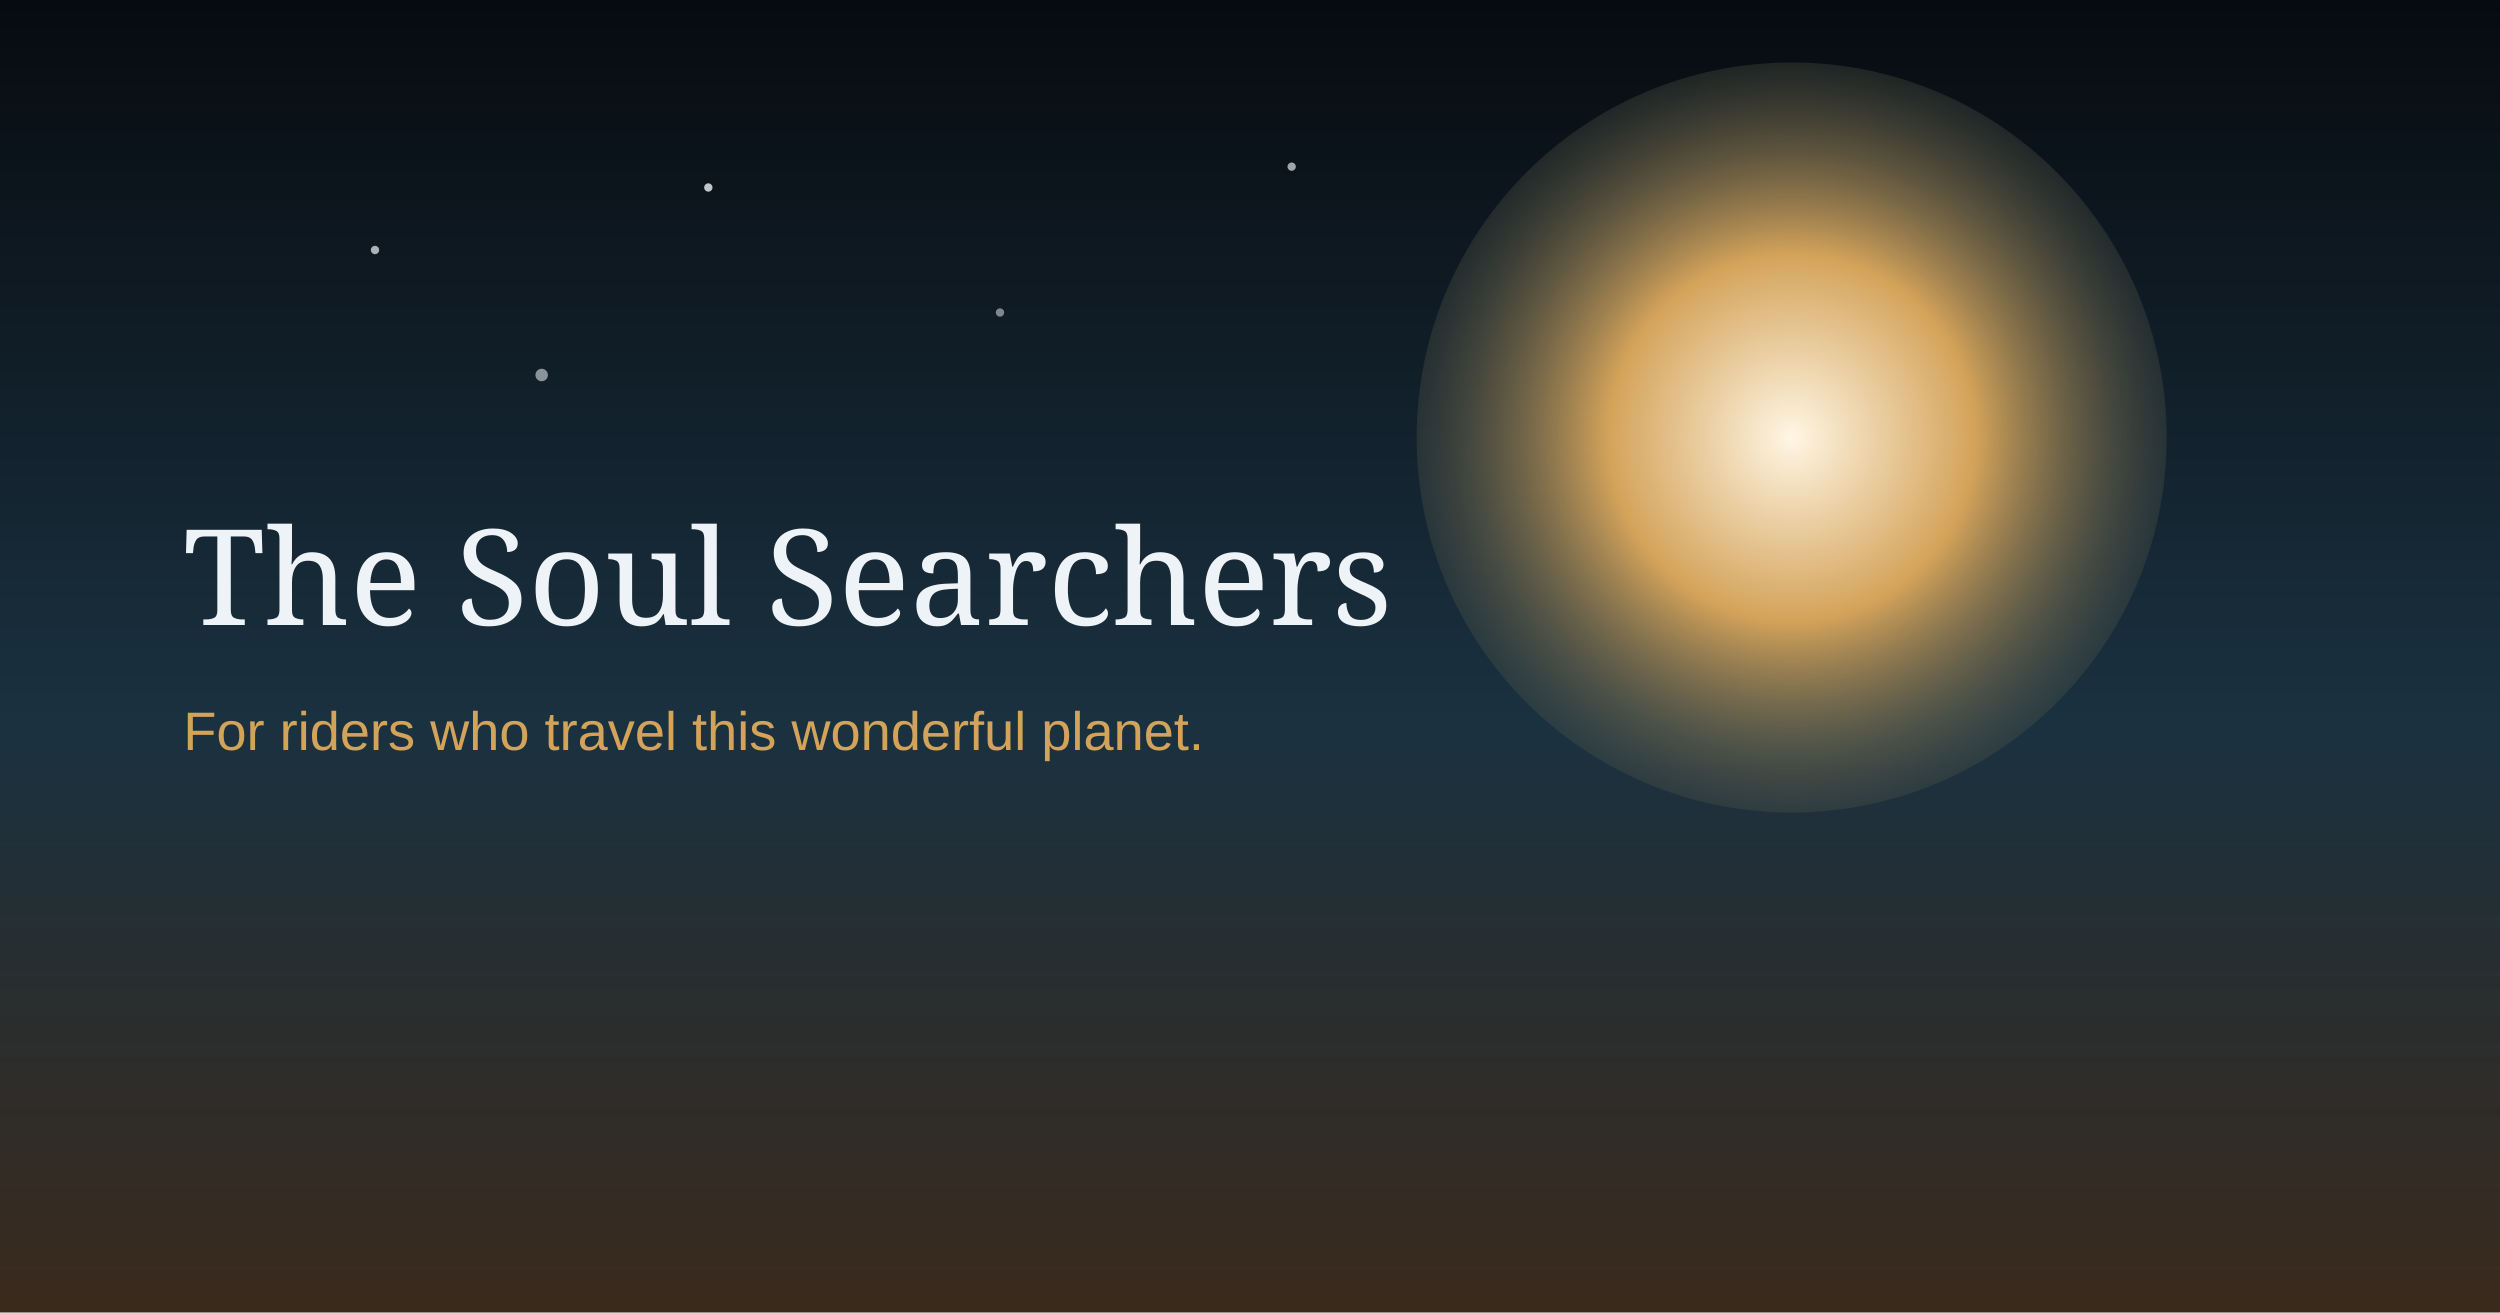
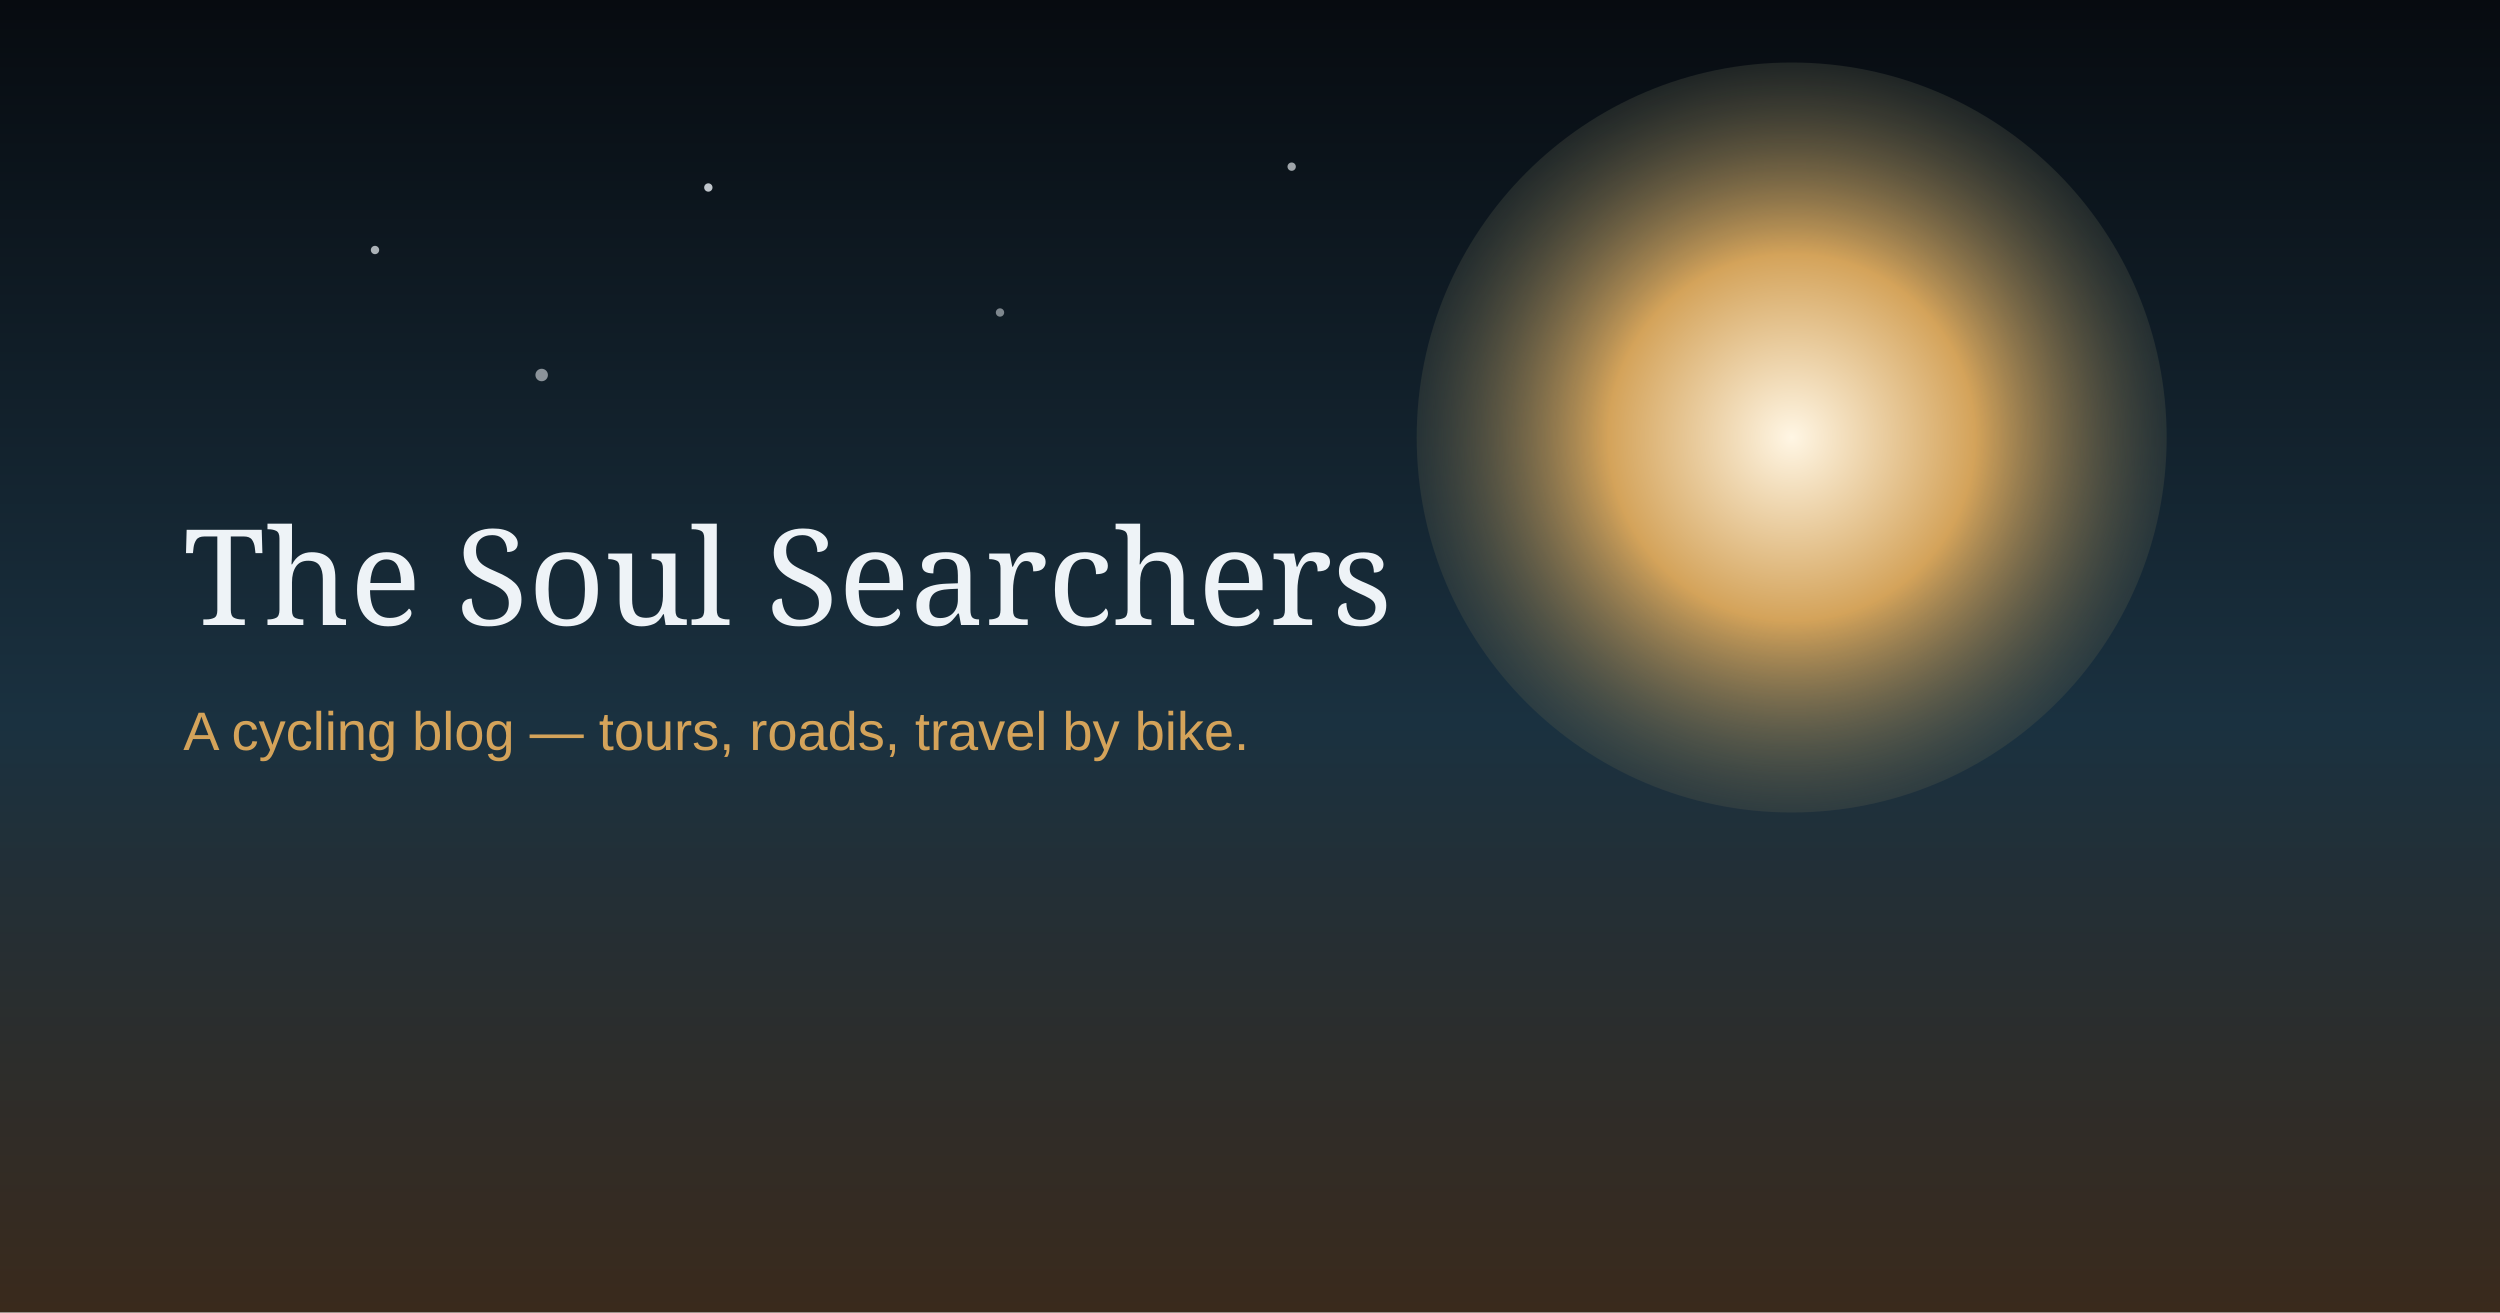
<svg xmlns="http://www.w3.org/2000/svg" width="1200" height="630" viewBox="0 0 1200 630" fill="none">
  <defs>
    <linearGradient id="sky" x1="0" y1="0" x2="0" y2="1">
      <stop offset="0%" stop-color="#070b10" />
      <stop offset="55%" stop-color="#1a3140" />
      <stop offset="100%" stop-color="#3a2a1c" />
    </linearGradient>
    <radialGradient id="sun" cx="0" cy="0" r="1" gradientUnits="userSpaceOnUse" gradientTransform="translate(860 210) rotate(90) scale(220)">
      <stop stop-color="#fff6e4" />
      <stop offset="0.4" stop-color="#d4a35a" />
      <stop offset="1" stop-color="#1e3a45" stop-opacity="0" />
    </radialGradient>
  </defs>
  <rect width="1200" height="630" fill="url(#sky)" />
  <circle cx="860" cy="210" r="180" fill="url(#sun)" />
  <circle cx="180" cy="120" r="2" fill="#eef3f7" opacity="0.7" />
  <circle cx="260" cy="180" r="3" fill="#eef3f7" opacity="0.55" />
  <circle cx="340" cy="90" r="2" fill="#eef3f7" opacity="0.8" />
  <circle cx="480" cy="150" r="2" fill="#eef3f7" opacity="0.5" />
  <circle cx="620" cy="80" r="2" fill="#eef3f7" opacity="0.65" />
  <text x="88" y="300" fill="#eef3f7" font-family="Georgia, serif" font-size="64" font-weight="500">The Soul Searchers</text>
-   <text x="88" y="360" fill="#d4a35a" font-family="Arial, sans-serif" font-size="26">For riders who travel this wonderful planet.</text>
+   <text x="88" y="360" fill="#d4a35a" font-family="Arial, sans-serif" font-size="26">A cycling blog — tours, roads, travel by bike.</text>
</svg>
